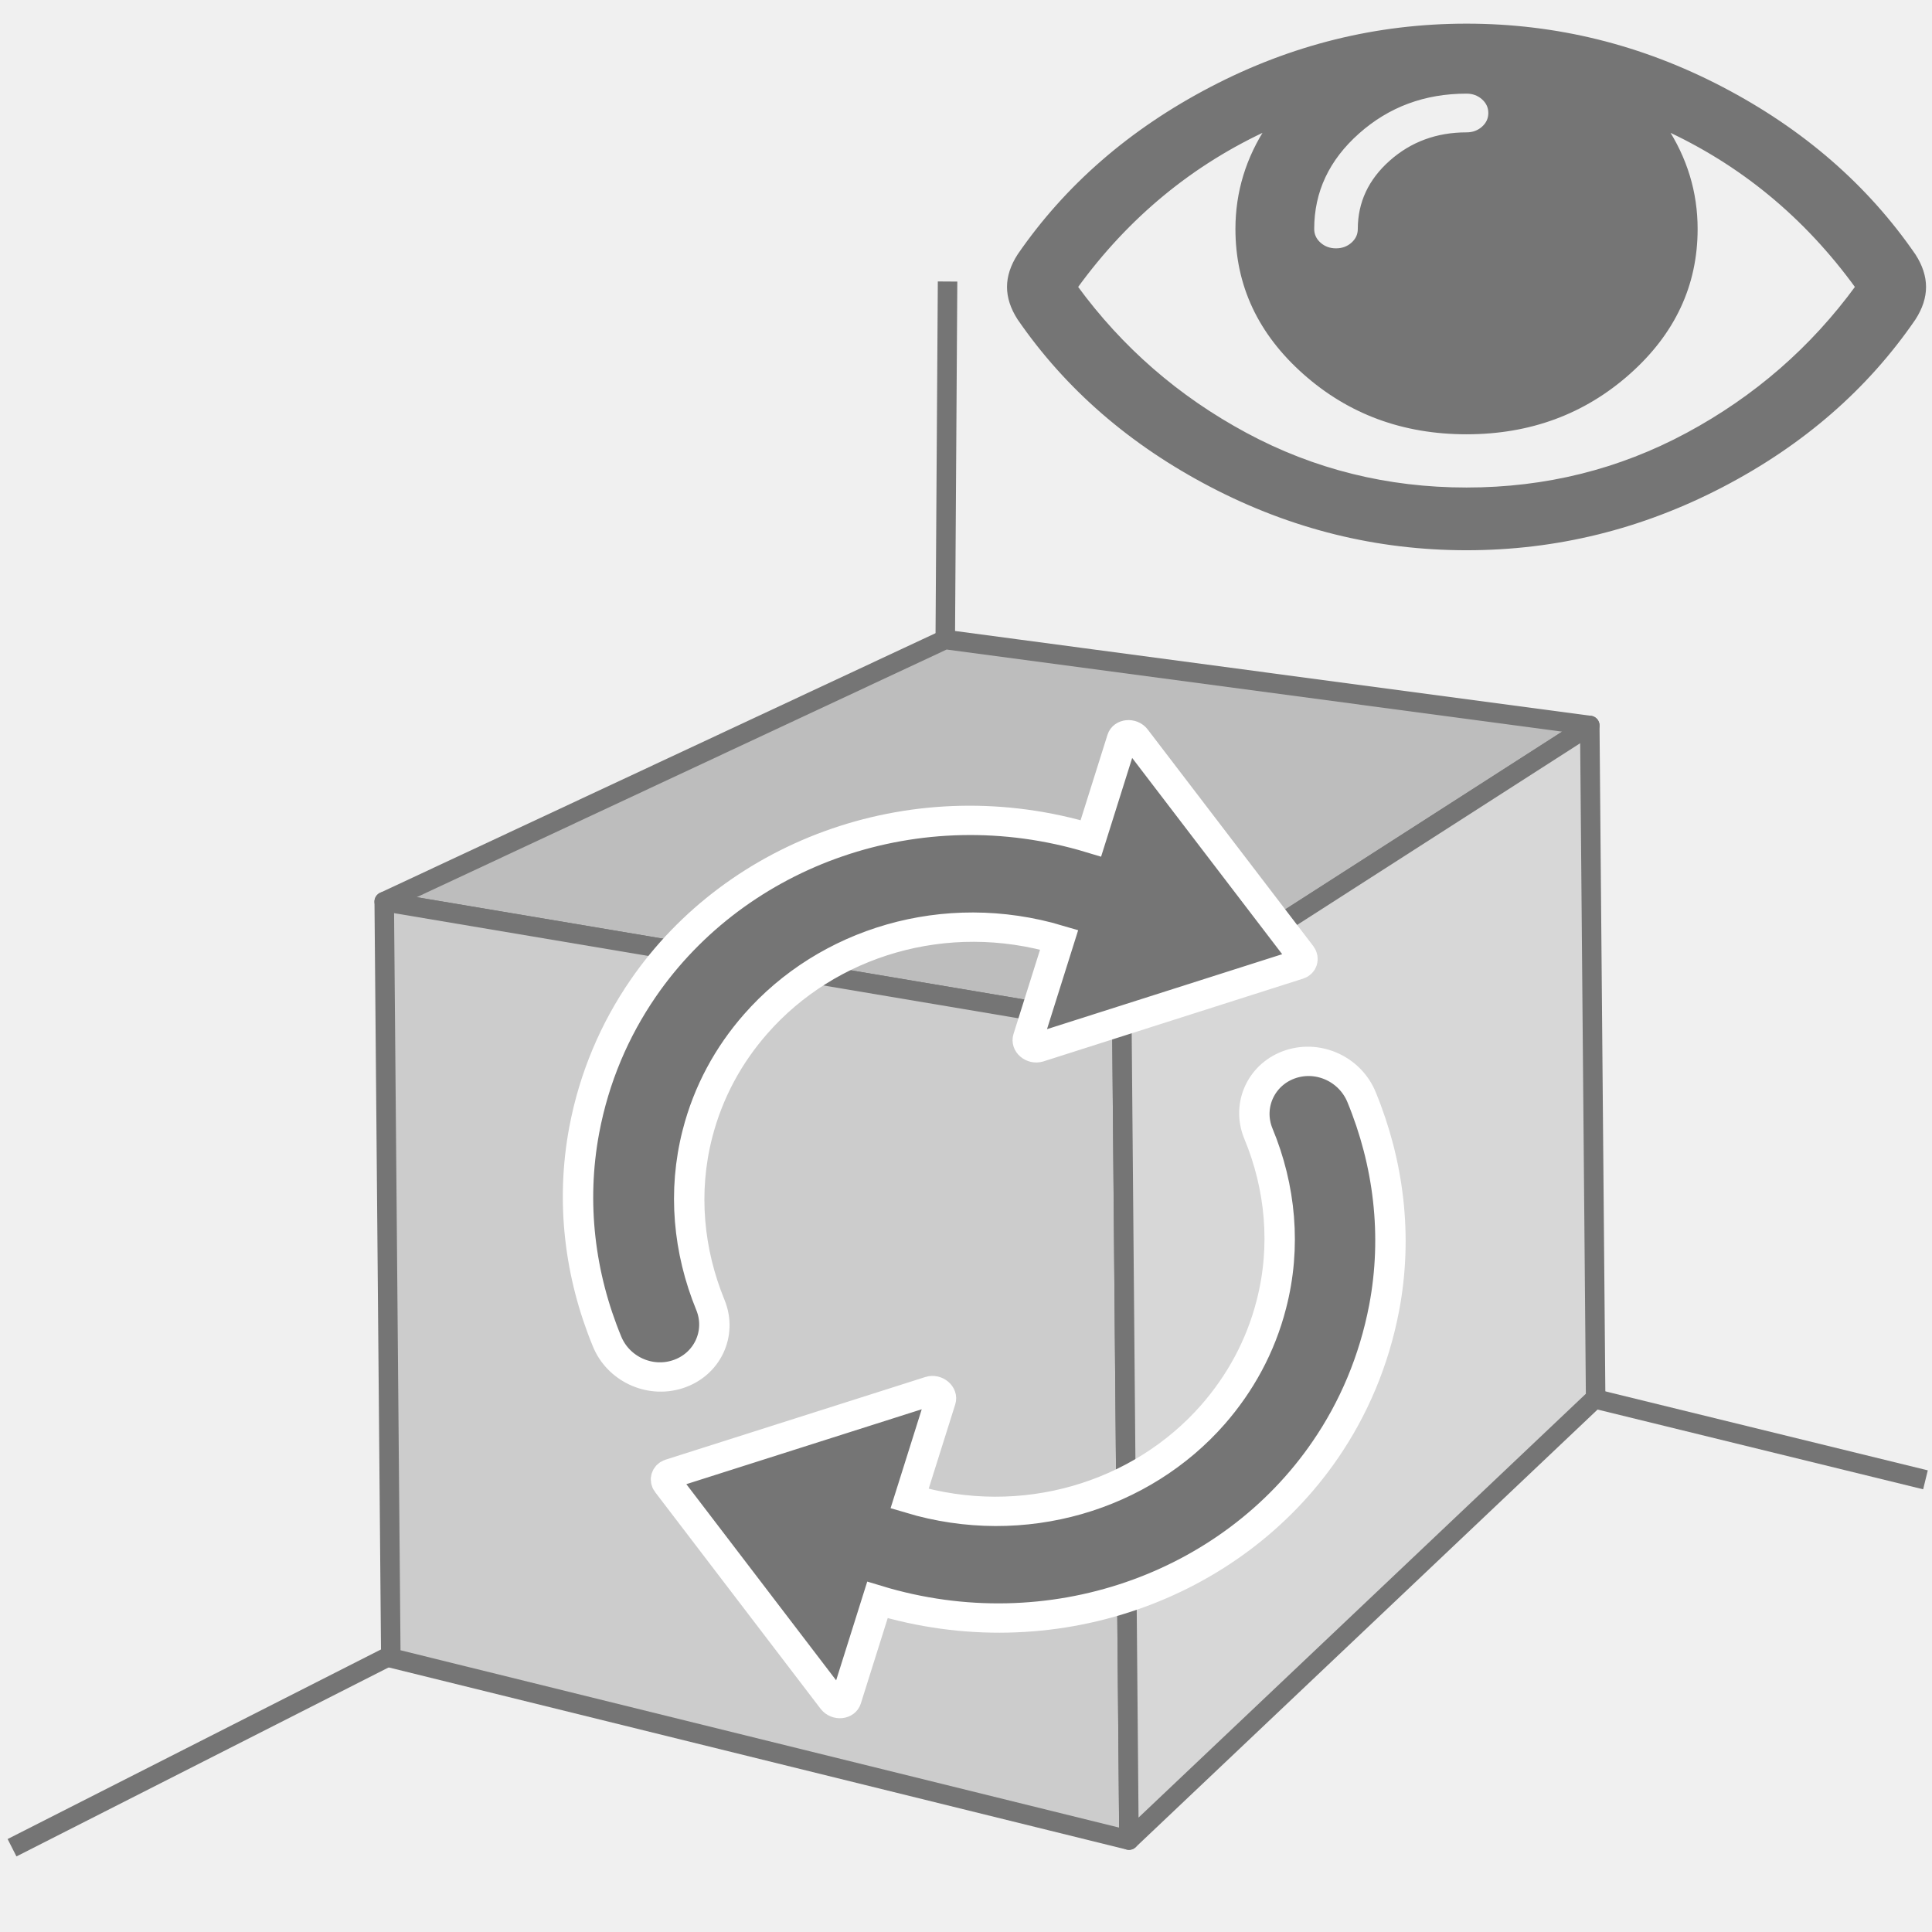
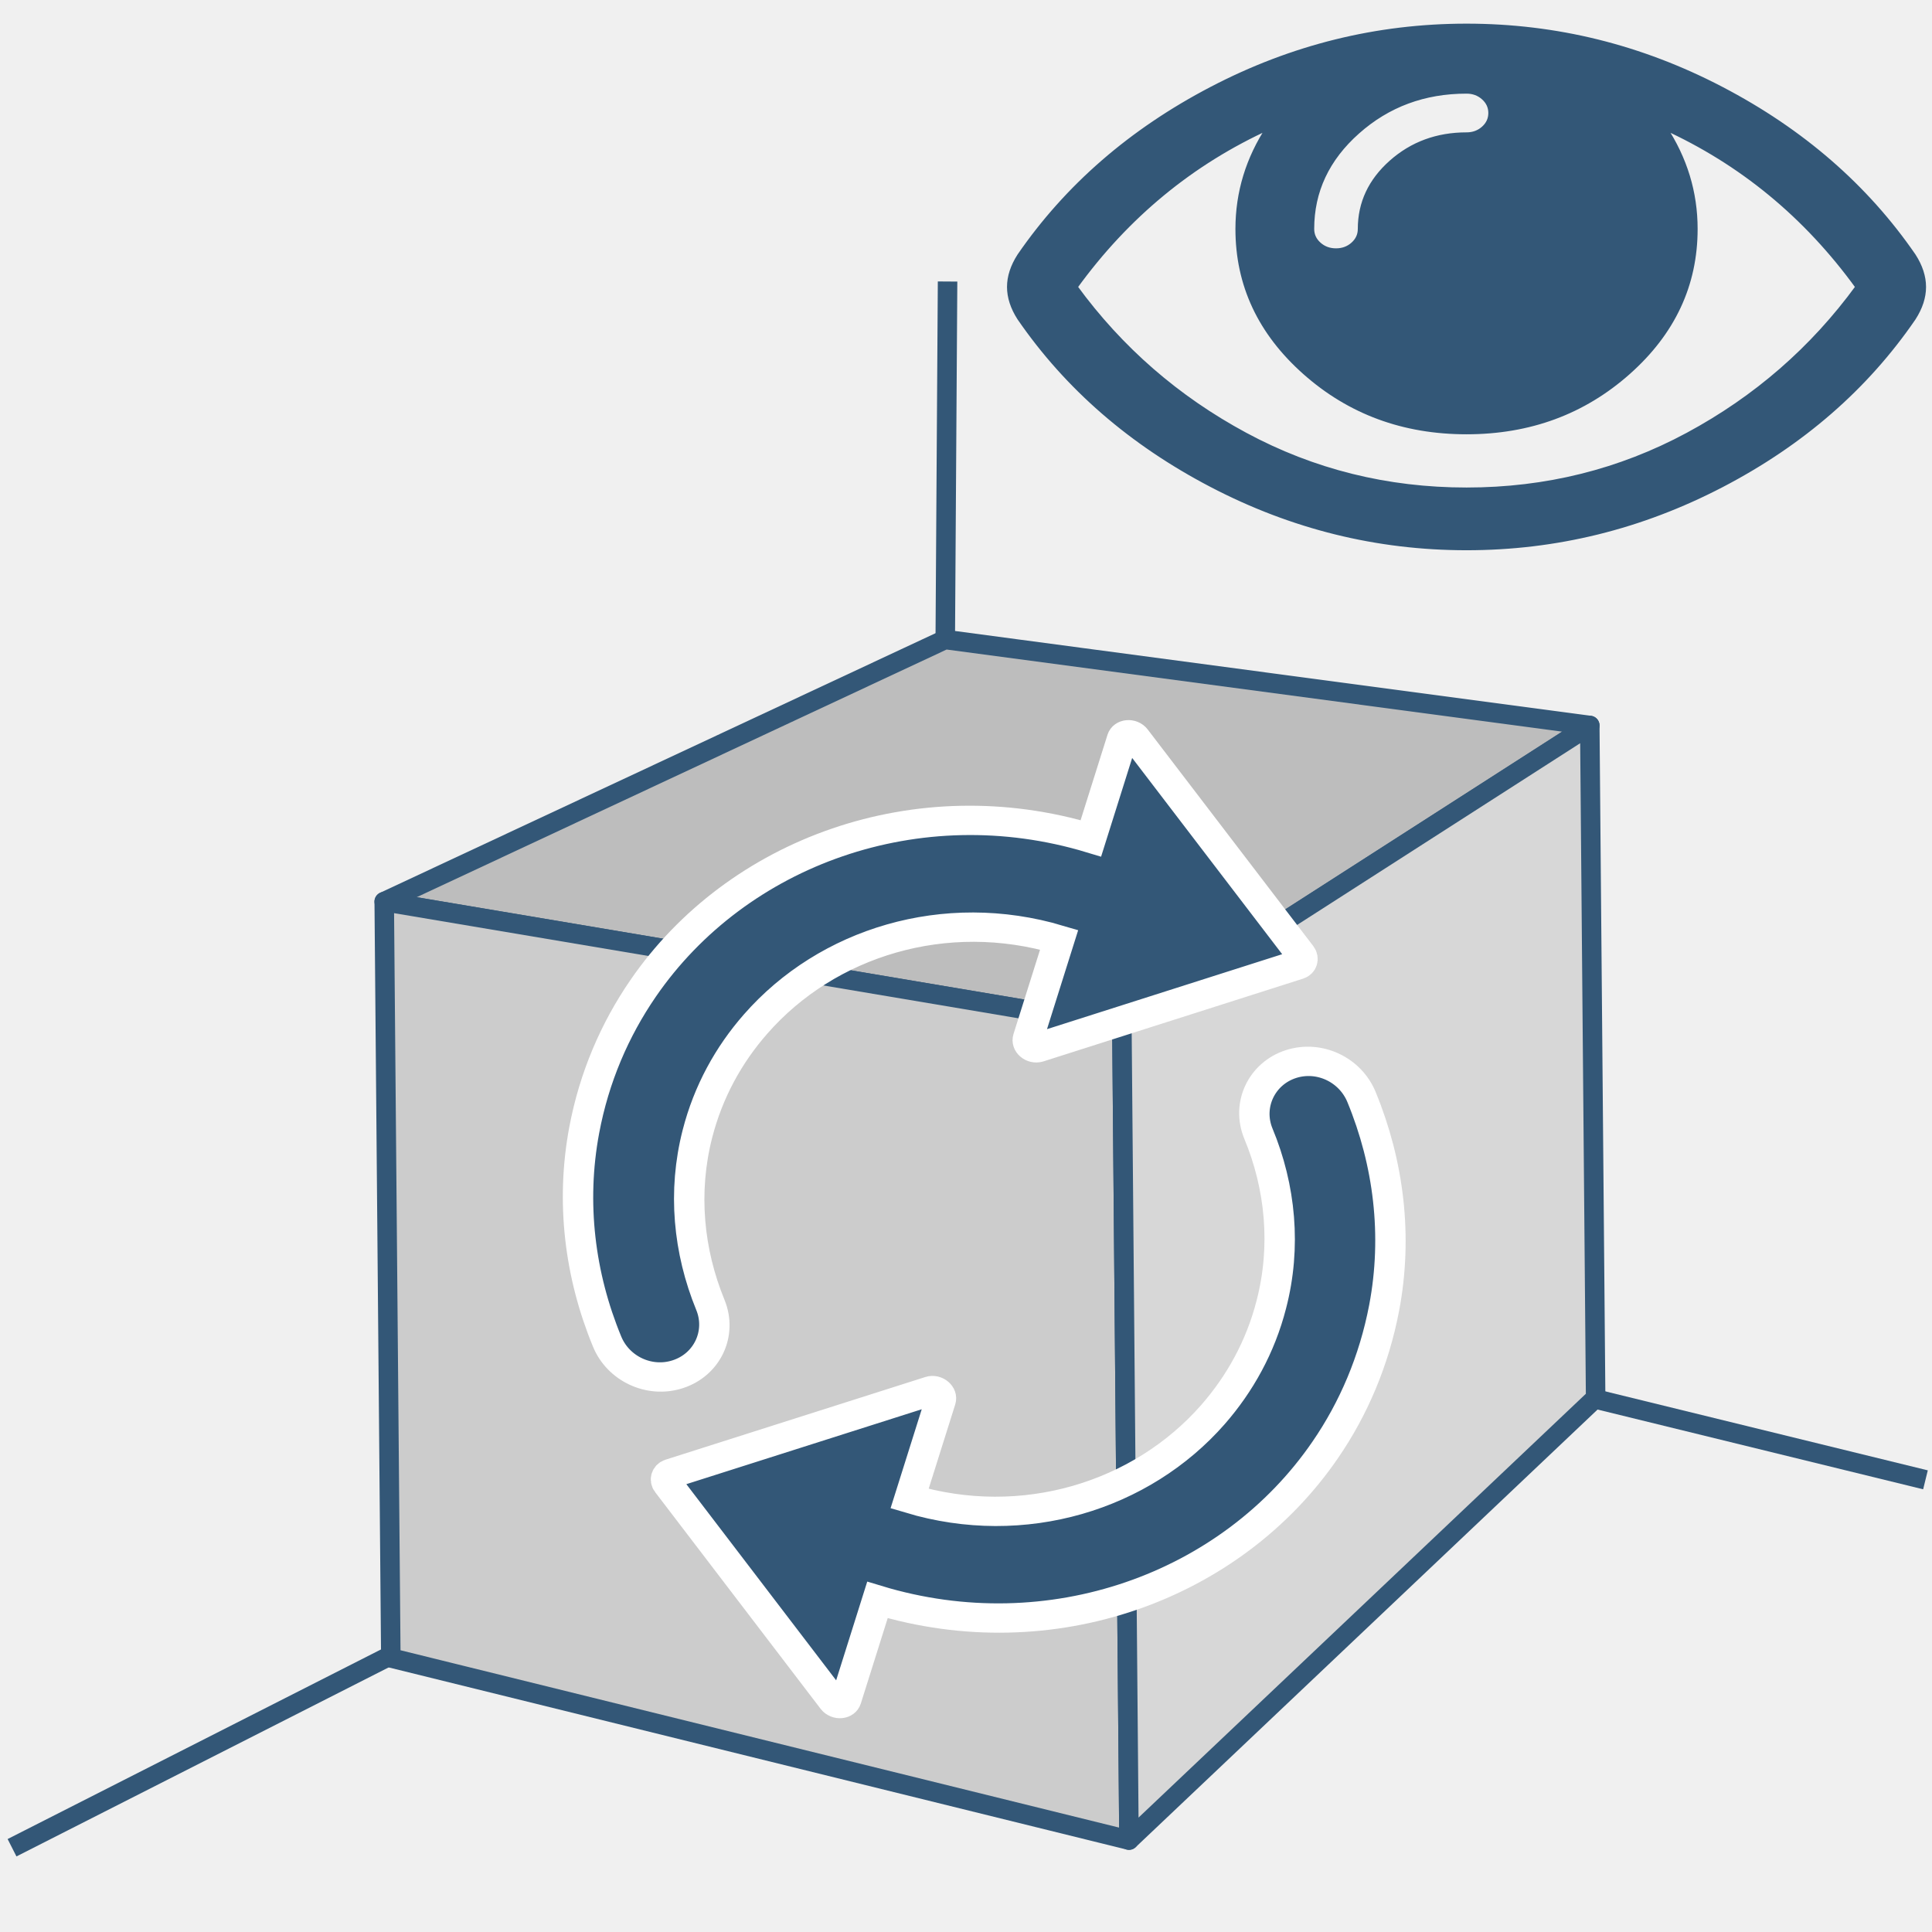
<svg xmlns="http://www.w3.org/2000/svg" xmlns:ns1="http://www.openswatchbook.org/uri/2009/osb" width="200mm" height="200mm" viewBox="0 0 200 200" version="1.1" id="svg8">
  <defs id="defs2">
    <linearGradient id="linearGradient6739" ns1:paint="solid">
      <stop style="stop-color:#000000;stop-opacity:1;" offset="0" id="stop6737" />
    </linearGradient>
  </defs>
  <g id="layer1" transform="translate(0,-97)">
    <g id="g4487" style="opacity:1;fill:#b0aaa6;fill-opacity:1;stroke:#ad3535;stroke-width:3;stroke-miterlimit:4;stroke-dasharray:none;stroke-opacity:0.042">
      <g aria-label="R" transform="scale(1.022838,0.977672)" style="font-style:normal;font-weight:normal;font-size:33.69px;line-height:1.25;font-family:sans-serif;letter-spacing:0px;word-spacing:0px;fill:#000000;fill-opacity:1;stroke:none;stroke-width:2.527" id="text4556">
        <text xml:space="preserve" style="font-style:normal;font-weight:normal;font-size:10.583px;line-height:1.25;font-family:sans-serif;letter-spacing:0px;word-spacing:0px;fill:#000000;fill-opacity:1;stroke:none;stroke-width:0.669" x="32.884" y="135.226" id="text4563" transform="scale(0.977672,1.022838)">
          <tspan id="tspan4561" x="32.884" y="144.882" style="stroke-width:0.669" />
        </text>
      </g>
-       <path style="fill:none;stroke:#757575;stroke-width:2.019;stroke-linecap:butt;stroke-linejoin:miter;stroke-miterlimit:4;stroke-dasharray:none;stroke-opacity:1" d="M 98.092,126.142 97.361,239.468 1.246,288.277 M 96.996,225.127 199.324,250.191" id="path4573" />
-       <path d="m 164.573,172.102 -48.436,31.092 -76.362,-12.859 58.059,-27.135 z" style="opacity:1;fill:#bdbdbd;fill-opacity:1;fill-rule:evenodd;stroke:#757575;stroke-width:2.019;stroke-linejoin:round;stroke-miterlimit:4;stroke-dasharray:none;stroke-opacity:1" id="path4521" />
-       <path d="m 116.872,287.484 -0.735,-84.291 -76.362,-12.859 0.683,78.292 z" style="opacity:1;fill:#cccccc;fill-opacity:1;fill-rule:evenodd;stroke:#757575;stroke-width:2.019;stroke-linejoin:round;stroke-miterlimit:4;stroke-dasharray:none;stroke-opacity:1" id="path4523" />
-       <path d="m 165.18,241.715 -48.308,45.769 -0.735,-84.291 48.436,-31.092 z" style="opacity:1;fill:#d7d7d7;fill-opacity:1;fill-rule:evenodd;stroke:#757575;stroke-width:2.019;stroke-linejoin:round;stroke-miterlimit:4;stroke-dasharray:none;stroke-opacity:1" id="path4525" />
-       <g id="g4598" transform="matrix(0.1848682,0,0,0.1642464,104.5228,84.68836)" style="stroke-width:3.001;stroke-miterlimit:4;stroke-dasharray:none;fill:#757575;fill-opacity:1;stroke:#757575;stroke-opacity:1">
-         <path d="M 505.918,236.117 C 479.267,192.53 443.433,157.508 398.421,131.052 353.406,104.595 305.872,91.365 255.813,91.365 c -50.059,0 -97.595,13.225 -142.61,39.687 C 68.187,157.508 32.355,192.53 5.708,236.117 1.903,242.778 0,249.345 0,255.818 c 0,6.473 1.903,13.04 5.708,19.699 26.647,43.589 62.479,78.614 107.495,105.064 45.015,26.46 92.551,39.68 142.61,39.68 50.06,0 97.594,-13.176 142.608,-39.536 45.012,-26.361 80.852,-61.432 107.497,-105.208 3.806,-6.659 5.708,-13.223 5.708,-19.699 0,-6.473 -1.902,-13.04 -5.708,-19.701 z M 194.568,158.03 c 17.034,-17.034 37.447,-25.554 61.242,-25.554 3.805,0 7.043,1.336 9.709,3.999 2.662,2.664 4,5.901 4,9.707 0,3.809 -1.338,7.044 -3.994,9.704 -2.662,2.667 -5.902,3.999 -9.708,3.999 -16.368,0 -30.362,5.808 -41.971,17.416 -11.613,11.615 -17.416,25.603 -17.416,41.971 0,3.811 -1.336,7.044 -3.999,9.71 -2.667,2.668 -5.901,3.999 -9.707,3.999 -3.809,0 -7.044,-1.334 -9.71,-3.999 -2.667,-2.666 -3.999,-5.903 -3.999,-9.71 0,-23.79 8.52,-44.207 25.553,-61.242 z m 185.299,191.01 c -38.164,23.12 -79.514,34.687 -124.054,34.687 -44.539,0 -85.889,-11.56 -124.051,-34.687 C 93.6,325.913 61.861,294.84 36.547,255.818 65.478,210.897 101.737,177.3 145.324,155.035 c -11.61,19.792 -17.417,41.207 -17.417,64.236 0,35.216 12.517,65.329 37.544,90.362 25.027,25.033 55.151,37.544 90.362,37.544 35.214,0 65.329,-12.518 90.362,-37.544 25.033,-25.026 37.545,-55.146 37.545,-90.362 0,-23.029 -5.808,-44.447 -17.419,-64.236 43.585,22.265 79.846,55.865 108.776,100.783 -25.31,39.022 -57.046,70.095 -95.21,93.222 z" id="path4596" style="fill:#757575;fill-opacity:1;stroke:#757575;stroke-width:3.001;stroke-miterlimit:4;stroke-dasharray:none;stroke-opacity:1" />
+       <path style="fill:none;stroke:#335777;stroke-width:2.019;stroke-linecap:butt;stroke-linejoin:miter;stroke-miterlimit:4;stroke-dasharray:none;stroke-opacity:1" d="M 98.092,126.142 97.361,239.468 1.246,288.277 M 96.996,225.127 199.324,250.191" id="path4573" />
+       <path d="m 164.573,172.102 -48.436,31.092 -76.362,-12.859 58.059,-27.135 z" style="opacity:1;fill:#bdbdbd;fill-opacity:1;fill-rule:evenodd;stroke:#335777;stroke-width:2.019;stroke-linejoin:round;stroke-miterlimit:4;stroke-dasharray:none;stroke-opacity:1" id="path4521" />
+       <path d="m 116.872,287.484 -0.735,-84.291 -76.362,-12.859 0.683,78.292 z" style="opacity:1;fill:#cccccc;fill-opacity:1;fill-rule:evenodd;stroke:#335777;stroke-width:2.019;stroke-linejoin:round;stroke-miterlimit:4;stroke-dasharray:none;stroke-opacity:1" id="path4523" />
+       <path d="m 165.18,241.715 -48.308,45.769 -0.735,-84.291 48.436,-31.092 z" style="opacity:1;fill:#d7d7d7;fill-opacity:1;fill-rule:evenodd;stroke:#335777;stroke-width:2.019;stroke-linejoin:round;stroke-miterlimit:4;stroke-dasharray:none;stroke-opacity:1" id="path4525" />
+       <g id="g4598" transform="matrix(0.1848682,0,0,0.1642464,104.5228,84.68836)" style="stroke-width:3.001;stroke-miterlimit:4;stroke-dasharray:none;fill:#335777;fill-opacity:1;stroke:#335777;stroke-opacity:1">
+         <path d="M 505.918,236.117 C 479.267,192.53 443.433,157.508 398.421,131.052 353.406,104.595 305.872,91.365 255.813,91.365 c -50.059,0 -97.595,13.225 -142.61,39.687 C 68.187,157.508 32.355,192.53 5.708,236.117 1.903,242.778 0,249.345 0,255.818 c 0,6.473 1.903,13.04 5.708,19.699 26.647,43.589 62.479,78.614 107.495,105.064 45.015,26.46 92.551,39.68 142.61,39.68 50.06,0 97.594,-13.176 142.608,-39.536 45.012,-26.361 80.852,-61.432 107.497,-105.208 3.806,-6.659 5.708,-13.223 5.708,-19.699 0,-6.473 -1.902,-13.04 -5.708,-19.701 z M 194.568,158.03 c 17.034,-17.034 37.447,-25.554 61.242,-25.554 3.805,0 7.043,1.336 9.709,3.999 2.662,2.664 4,5.901 4,9.707 0,3.809 -1.338,7.044 -3.994,9.704 -2.662,2.667 -5.902,3.999 -9.708,3.999 -16.368,0 -30.362,5.808 -41.971,17.416 -11.613,11.615 -17.416,25.603 -17.416,41.971 0,3.811 -1.336,7.044 -3.999,9.71 -2.667,2.668 -5.901,3.999 -9.707,3.999 -3.809,0 -7.044,-1.334 -9.71,-3.999 -2.667,-2.666 -3.999,-5.903 -3.999,-9.71 0,-23.79 8.52,-44.207 25.553,-61.242 z m 185.299,191.01 c -38.164,23.12 -79.514,34.687 -124.054,34.687 -44.539,0 -85.889,-11.56 -124.051,-34.687 C 93.6,325.913 61.861,294.84 36.547,255.818 65.478,210.897 101.737,177.3 145.324,155.035 c -11.61,19.792 -17.417,41.207 -17.417,64.236 0,35.216 12.517,65.329 37.544,90.362 25.027,25.033 55.151,37.544 90.362,37.544 35.214,0 65.329,-12.518 90.362,-37.544 25.033,-25.026 37.545,-55.146 37.545,-90.362 0,-23.029 -5.808,-44.447 -17.419,-64.236 43.585,22.265 79.846,55.865 108.776,100.783 -25.31,39.022 -57.046,70.095 -95.21,93.222 z" id="path4596" style="fill:#335777;fill-opacity:1;stroke:#335777;stroke-width:3.001;stroke-miterlimit:4;stroke-dasharray:none;stroke-opacity:1" />
      </g>
      <g transform="matrix(0.2645833,0,0,0.2645833,114.5882,-77.60735)" id="g4600" />
      <g transform="matrix(0.2645833,0,0,0.2645833,114.5882,-77.60735)" id="g4602" />
      <g transform="matrix(0.2645833,0,0,0.2645833,114.5882,-77.60735)" id="g4604" />
      <g transform="matrix(0.2645833,0,0,0.2645833,114.5882,-77.60735)" id="g4606" />
      <g transform="matrix(0.2645833,0,0,0.2645833,114.5882,-77.60735)" id="g4608" />
      <g transform="matrix(0.2645833,0,0,0.2645833,114.5882,-77.60735)" id="g4610" />
      <g transform="matrix(0.2645833,0,0,0.2645833,114.5882,-77.60735)" id="g4612" />
      <g transform="matrix(0.2645833,0,0,0.2645833,114.5882,-77.60735)" id="g4614" />
      <g transform="matrix(0.2645833,0,0,0.2645833,114.5882,-77.60735)" id="g4616" />
      <g transform="matrix(0.2645833,0,0,0.2645833,114.5882,-77.60735)" id="g4618" />
      <g transform="matrix(0.2645833,0,0,0.2645833,114.5882,-77.60735)" id="g4620" />
      <g transform="matrix(0.2645833,0,0,0.2645833,114.5882,-77.60735)" id="g4622" />
      <g transform="matrix(0.2645833,0,0,0.2645833,114.5882,-77.60735)" id="g4624" />
      <g transform="matrix(0.2645833,0,0,0.2645833,114.5882,-77.60735)" id="g4626" />
      <g transform="matrix(0.2645833,0,0,0.2645833,114.5882,-77.60735)" id="g4628" />
-       <g transform="matrix(0.2124063,0.06688156,-0.06403869,0.2033778,65.43343,156.8239)" id="g6815" style="fill:#757575;fill-opacity:1;stroke:#ffffff;stroke-width:14.178;stroke-miterlimit:4;stroke-dasharray:none;stroke-opacity:1">
-         <g id="g6813" style="fill:#757575;fill-opacity:1;stroke:#ffffff;stroke-width:14.178;stroke-miterlimit:4;stroke-dasharray:none;stroke-opacity:1">
-           <path d="m 55.89,262.818 c -3,-26 -0.5,-51.1 6.3,-74.3 22.6,-77.1 93.5,-133.8 177.6,-134.8 v -50.4 c 0,-2.8 3.5,-4.3 5.8,-2.6 l 103.7,76.2 c 1.7,1.3 1.7,3.9 0,5.1 l -103.6,76.2 c -2.4,1.7 -5.8,0.2 -5.8,-2.6 v -50.3 c -55.3,0.9 -102.5,35 -122.8,83.2 -7.7,18.2 -11.6,38.3 -10.5,59.4 1.5,29 12.4,55.7 29.6,77.3 9.2,11.5 7,28.3 -4.9,37 -11.3,8.3 -27.1,6 -35.8,-5 -21.3,-26.6 -35.5,-59 -39.6,-94.4 z m 299.4,-96.8 c 17.3,21.5 28.2,48.3 29.6,77.3 1.1,21.2 -2.9,41.3 -10.5,59.4 -20.3,48.2 -67.5,82.4 -122.8,83.2 v -50.3 c 0,-2.8 -3.5,-4.3 -5.8,-2.6 l -103.7,76.2 c -1.7,1.3 -1.7,3.9 0,5.1 l 103.6,76.2 c 2.4,1.7 5.8,0.2 5.8,-2.6 v -50.4 c 84.1,-0.9 155.1,-57.6 177.6,-134.8 6.8,-23.2 9.2,-48.3 6.3,-74.3 -4,-35.4 -18.2,-67.8 -39.5,-94.4 -8.8,-11 -24.5,-13.3 -35.8,-5 -11.8,8.7 -14,25.5 -4.8,37 z" id="path6811" style="fill:#757575;fill-opacity:1;stroke:#ffffff;stroke-width:14.178;stroke-miterlimit:4;stroke-dasharray:none;stroke-opacity:1" />
+       <g transform="matrix(0.2124063,0.06688156,-0.06403869,0.2033778,65.43343,156.8239)" id="g6815" style="fill:#335777;fill-opacity:1;stroke:#ffffff;stroke-width:14.178;stroke-miterlimit:4;stroke-dasharray:none;stroke-opacity:1">
+         <g id="g6813" style="fill:#335777;fill-opacity:1;stroke:#ffffff;stroke-width:14.178;stroke-miterlimit:4;stroke-dasharray:none;stroke-opacity:1">
+           <path d="m 55.89,262.818 c -3,-26 -0.5,-51.1 6.3,-74.3 22.6,-77.1 93.5,-133.8 177.6,-134.8 v -50.4 c 0,-2.8 3.5,-4.3 5.8,-2.6 l 103.7,76.2 c 1.7,1.3 1.7,3.9 0,5.1 l -103.6,76.2 c -2.4,1.7 -5.8,0.2 -5.8,-2.6 v -50.3 c -55.3,0.9 -102.5,35 -122.8,83.2 -7.7,18.2 -11.6,38.3 -10.5,59.4 1.5,29 12.4,55.7 29.6,77.3 9.2,11.5 7,28.3 -4.9,37 -11.3,8.3 -27.1,6 -35.8,-5 -21.3,-26.6 -35.5,-59 -39.6,-94.4 z m 299.4,-96.8 c 17.3,21.5 28.2,48.3 29.6,77.3 1.1,21.2 -2.9,41.3 -10.5,59.4 -20.3,48.2 -67.5,82.4 -122.8,83.2 v -50.3 c 0,-2.8 -3.5,-4.3 -5.8,-2.6 l -103.7,76.2 c -1.7,1.3 -1.7,3.9 0,5.1 l 103.6,76.2 c 2.4,1.7 5.8,0.2 5.8,-2.6 v -50.4 c 84.1,-0.9 155.1,-57.6 177.6,-134.8 6.8,-23.2 9.2,-48.3 6.3,-74.3 -4,-35.4 -18.2,-67.8 -39.5,-94.4 -8.8,-11 -24.5,-13.3 -35.8,-5 -11.8,8.7 -14,25.5 -4.8,37 z" id="path6811" style="fill:#335777;fill-opacity:1;stroke:#ffffff;stroke-width:14.178;stroke-miterlimit:4;stroke-dasharray:none;stroke-opacity:1" />
        </g>
      </g>
    </g>
  </g>
</svg>
